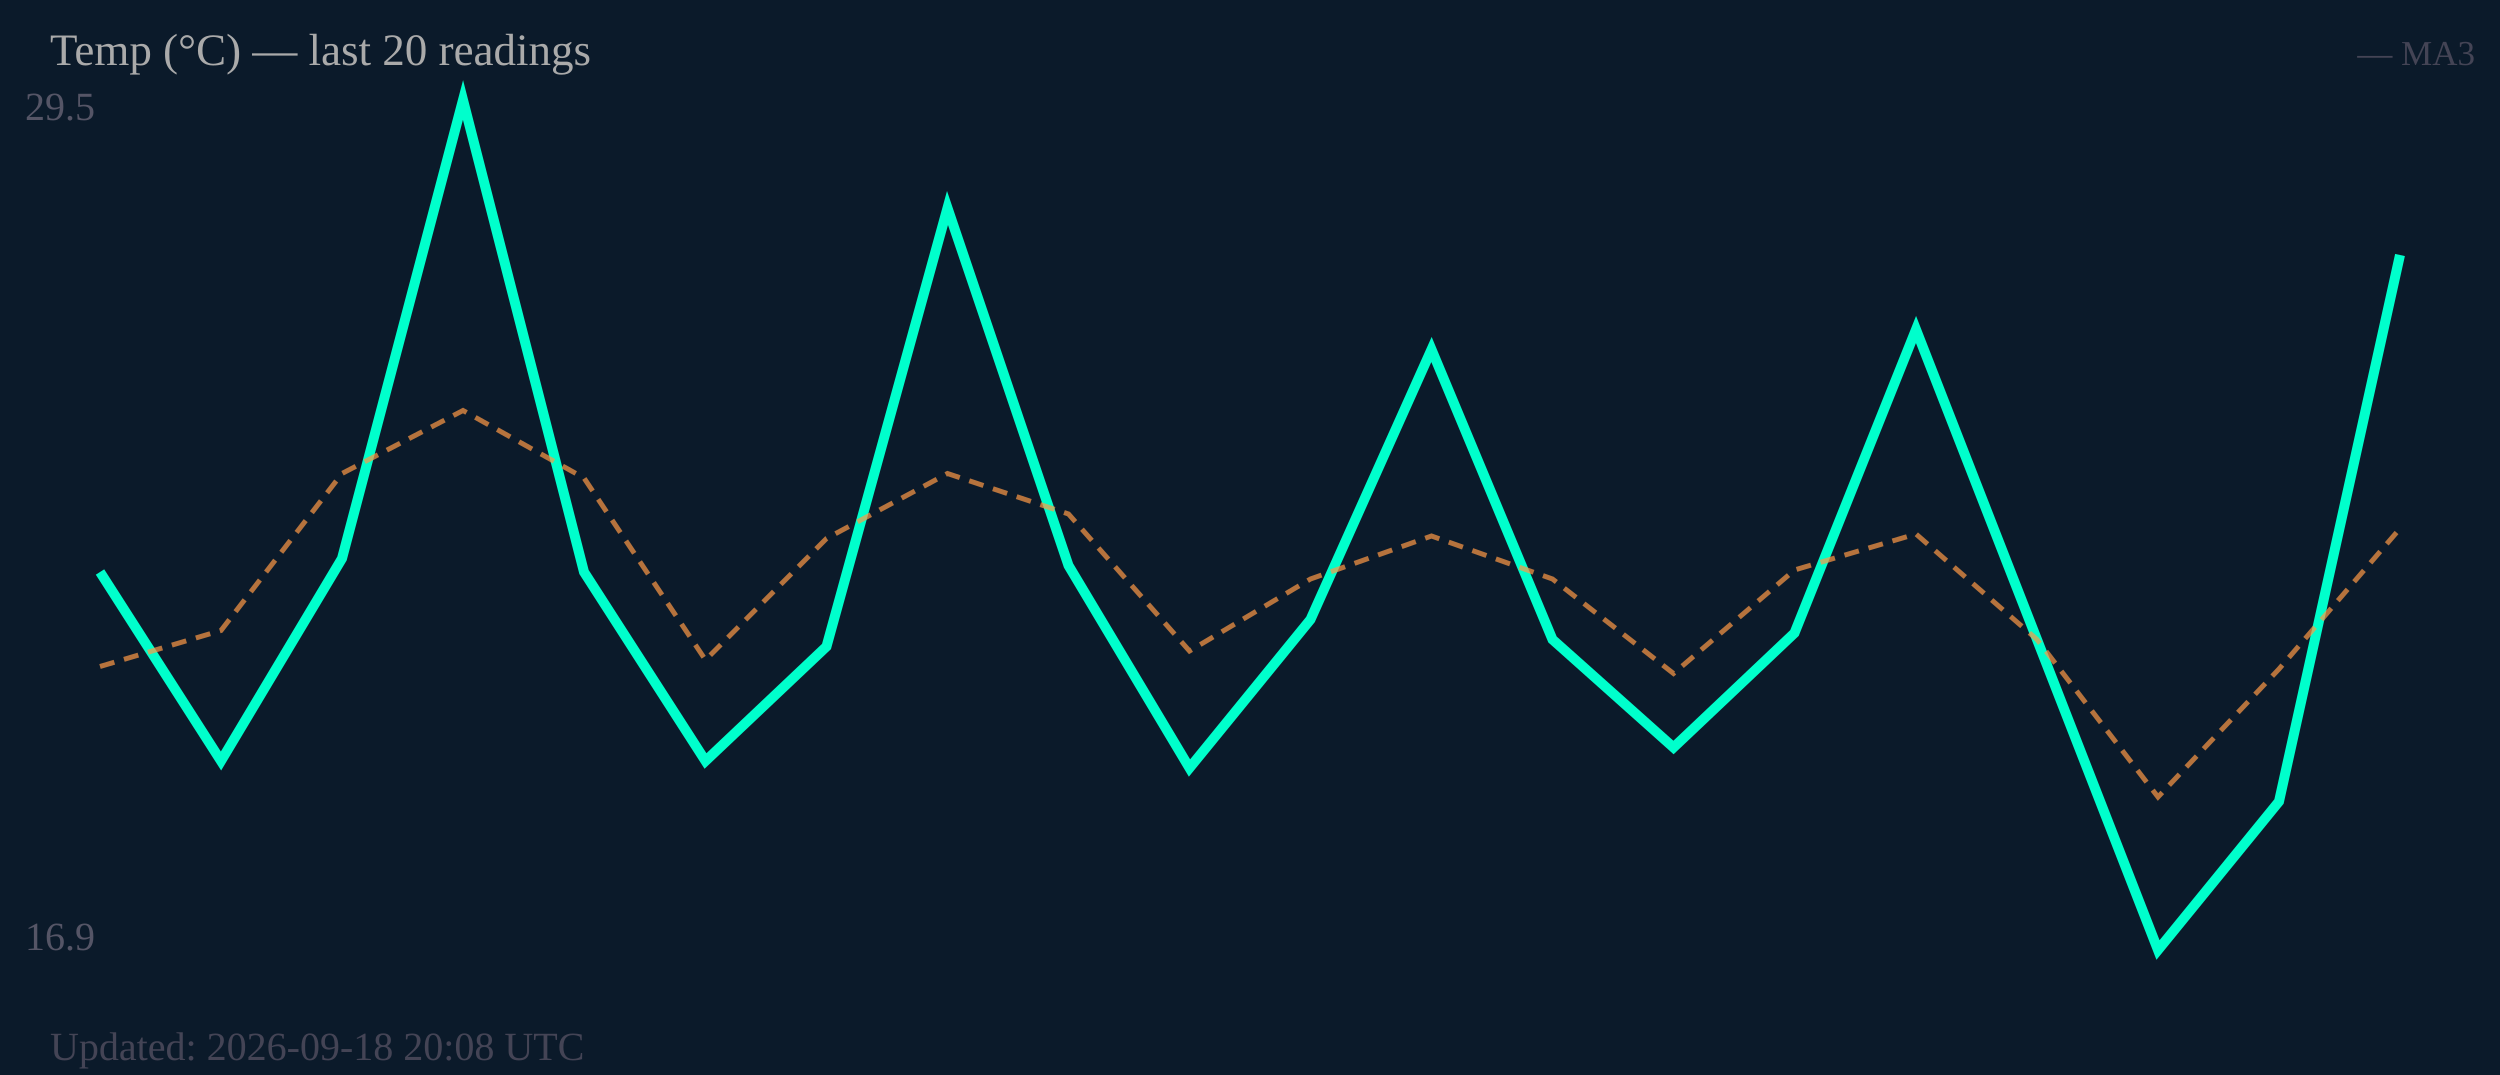
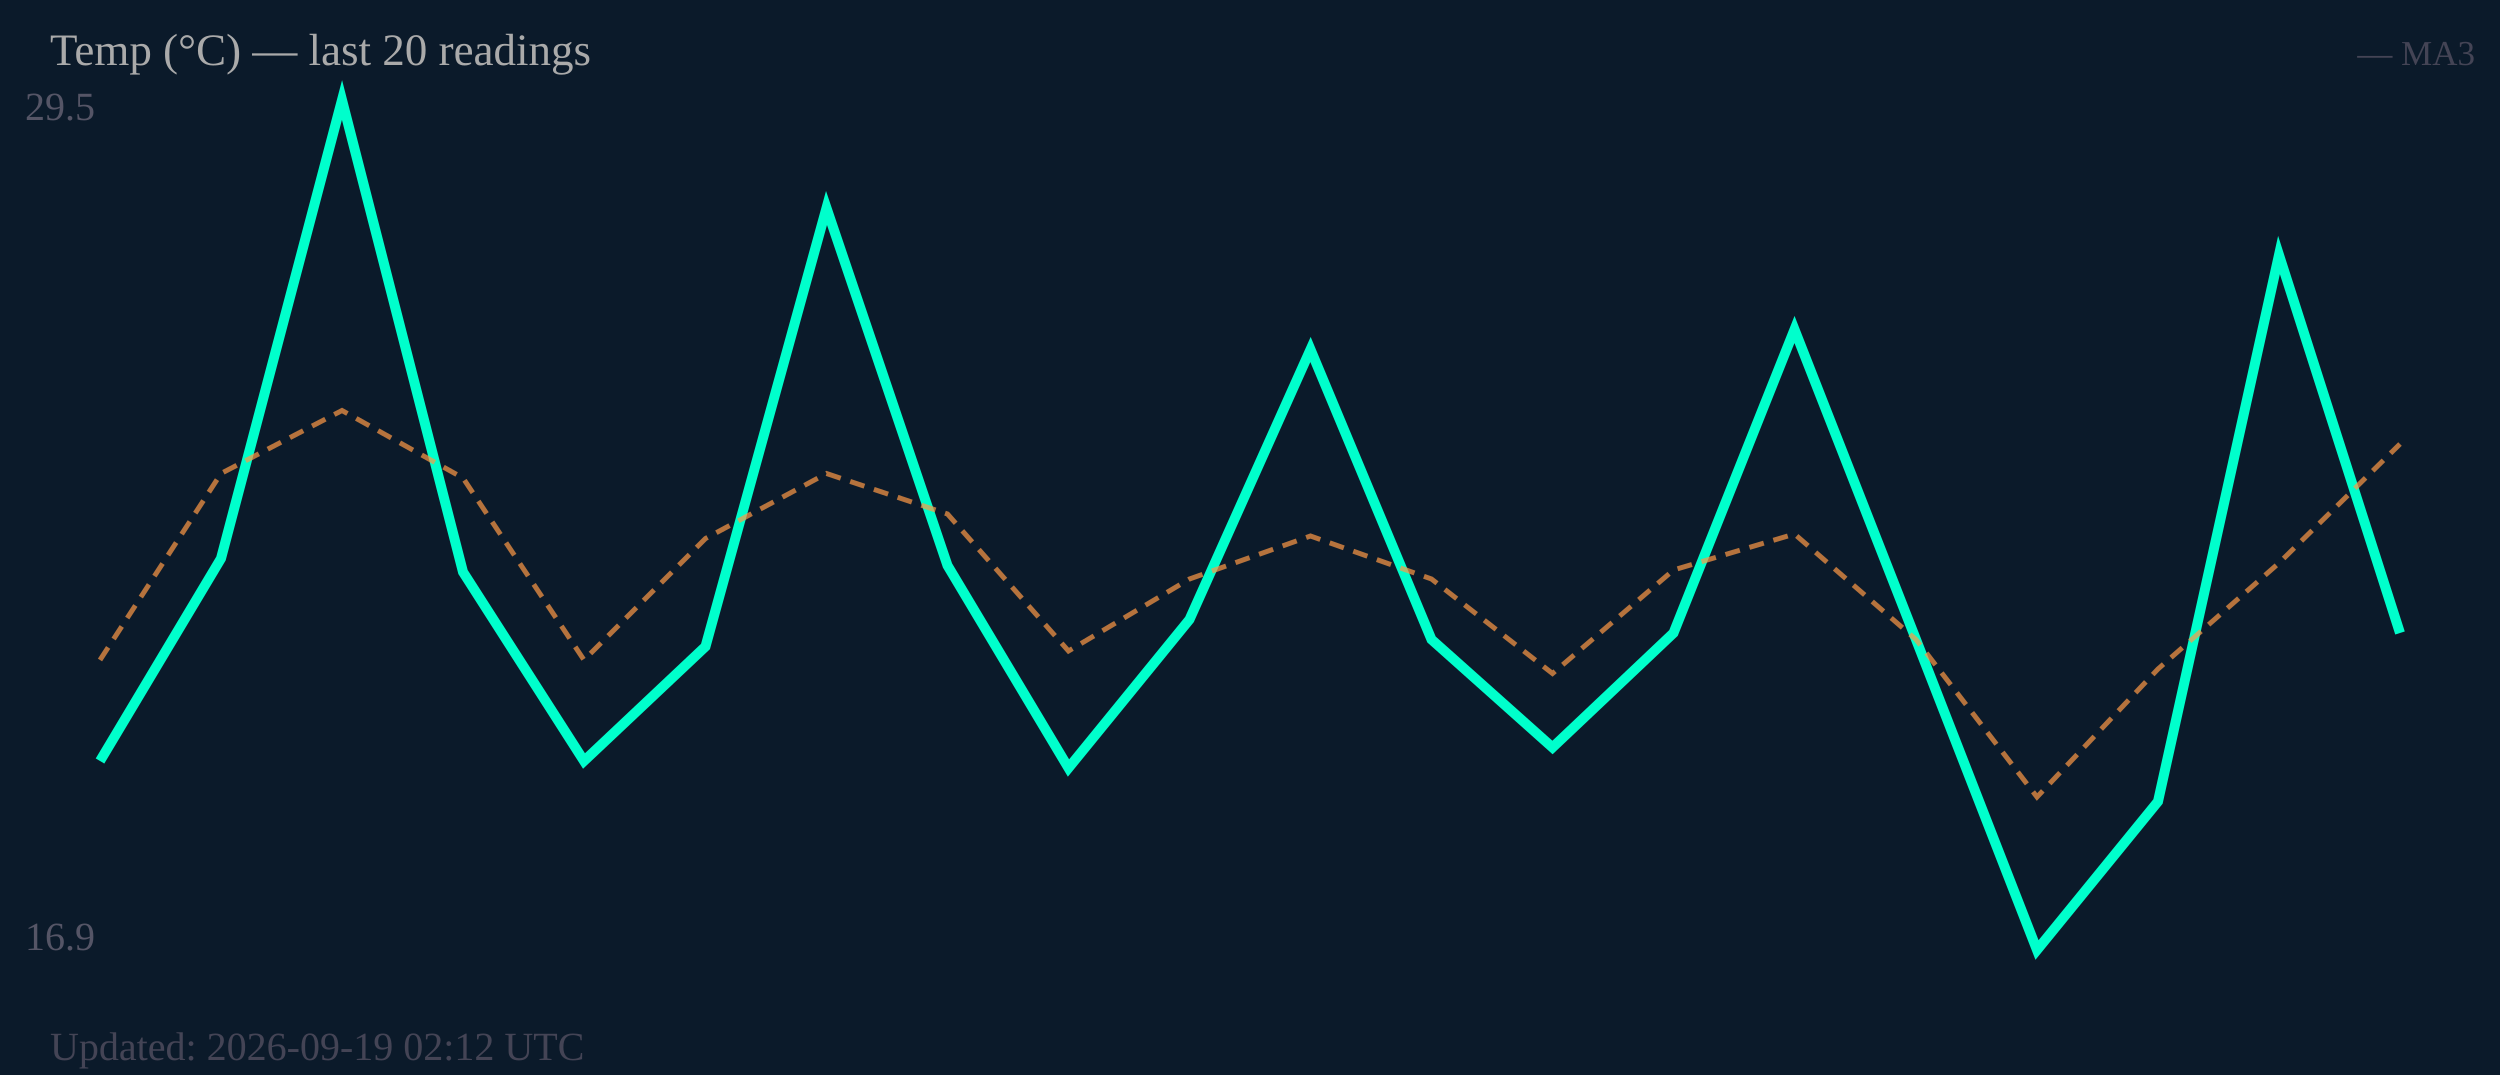
<svg xmlns="http://www.w3.org/2000/svg" width="500" height="215" viewBox="0 0 500 215">
  <rect width="500" height="215" fill="#0b1a2a" />
  <text x="5" y="24" font-size="8" fill="#556">29.5</text>
  <text x="5" y="190" font-size="8" fill="#556">16.9</text>
-   <polyline fill="none" stroke="#00ffcc" stroke-width="2" points="20.0,114.4 44.2,152.2 68.4,111.7 92.6,20.0 116.8,114.4 141.1,152.2 165.3,129.3 189.5,41.6 213.7,113.1 237.9,153.6 262.1,123.9 286.3,69.9 310.5,127.9 334.7,149.5 358.9,126.6 383.2,65.9 407.4,127.9 431.6,190.0 455.8,160.3 480.0,51.0" />
-   <polyline fill="none" stroke="#ff9944" stroke-width="1" stroke-dasharray="3,2" opacity="0.7" points="20.0,133.3 44.2,126.1 68.4,94.7 92.6,82.1 116.8,95.6 141.1,132.0 165.3,107.7 189.5,94.7 213.7,102.8 237.9,130.2 262.1,115.8 286.3,107.2 310.5,115.8 334.7,134.7 358.9,114.0 383.2,106.8 407.4,127.9 431.6,159.4 455.8,133.8 480.0,105.7" />
+   <polyline fill="none" stroke="#00ffcc" stroke-width="2" points="20.0,152.2 44.2,111.7 68.4,20.0 92.6,114.4 116.8,152.2 141.1,129.3 165.3,41.6 189.5,113.1 213.7,153.6 237.9,123.9 262.1,69.9 286.3,127.9 310.5,149.5 334.7,126.6 358.9,65.9 383.2,127.9 407.4,190.0 431.6,160.3 455.8,51.0 480.0,126.6" />
+   <polyline fill="none" stroke="#ff9944" stroke-width="1" stroke-dasharray="3,2" opacity="0.7" points="20.0,132.0 44.2,94.7 68.4,82.1 92.6,95.6 116.8,132.0 141.1,107.7 165.3,94.7 189.5,102.8 213.7,130.2 237.9,115.8 262.1,107.2 286.3,115.8 310.5,134.7 334.7,114.0 358.9,106.8 383.2,127.9 407.4,159.4 431.6,133.8 455.8,112.6 480.0,88.8" />
  <text x="10" y="13" font-size="9" fill="#aaa">Temp (°C) — last 20 readings</text>
  <text x="495" y="13" font-size="7" fill="#445" text-anchor="end">— MA3</text>
-   <text x="10" y="212" font-size="8" fill="#445">Updated: 2026-09-18 20:08 UTC</text>
+   <text x="10" y="212" font-size="8" fill="#445">Updated: 2026-09-19 02:12 UTC</text>
</svg>
